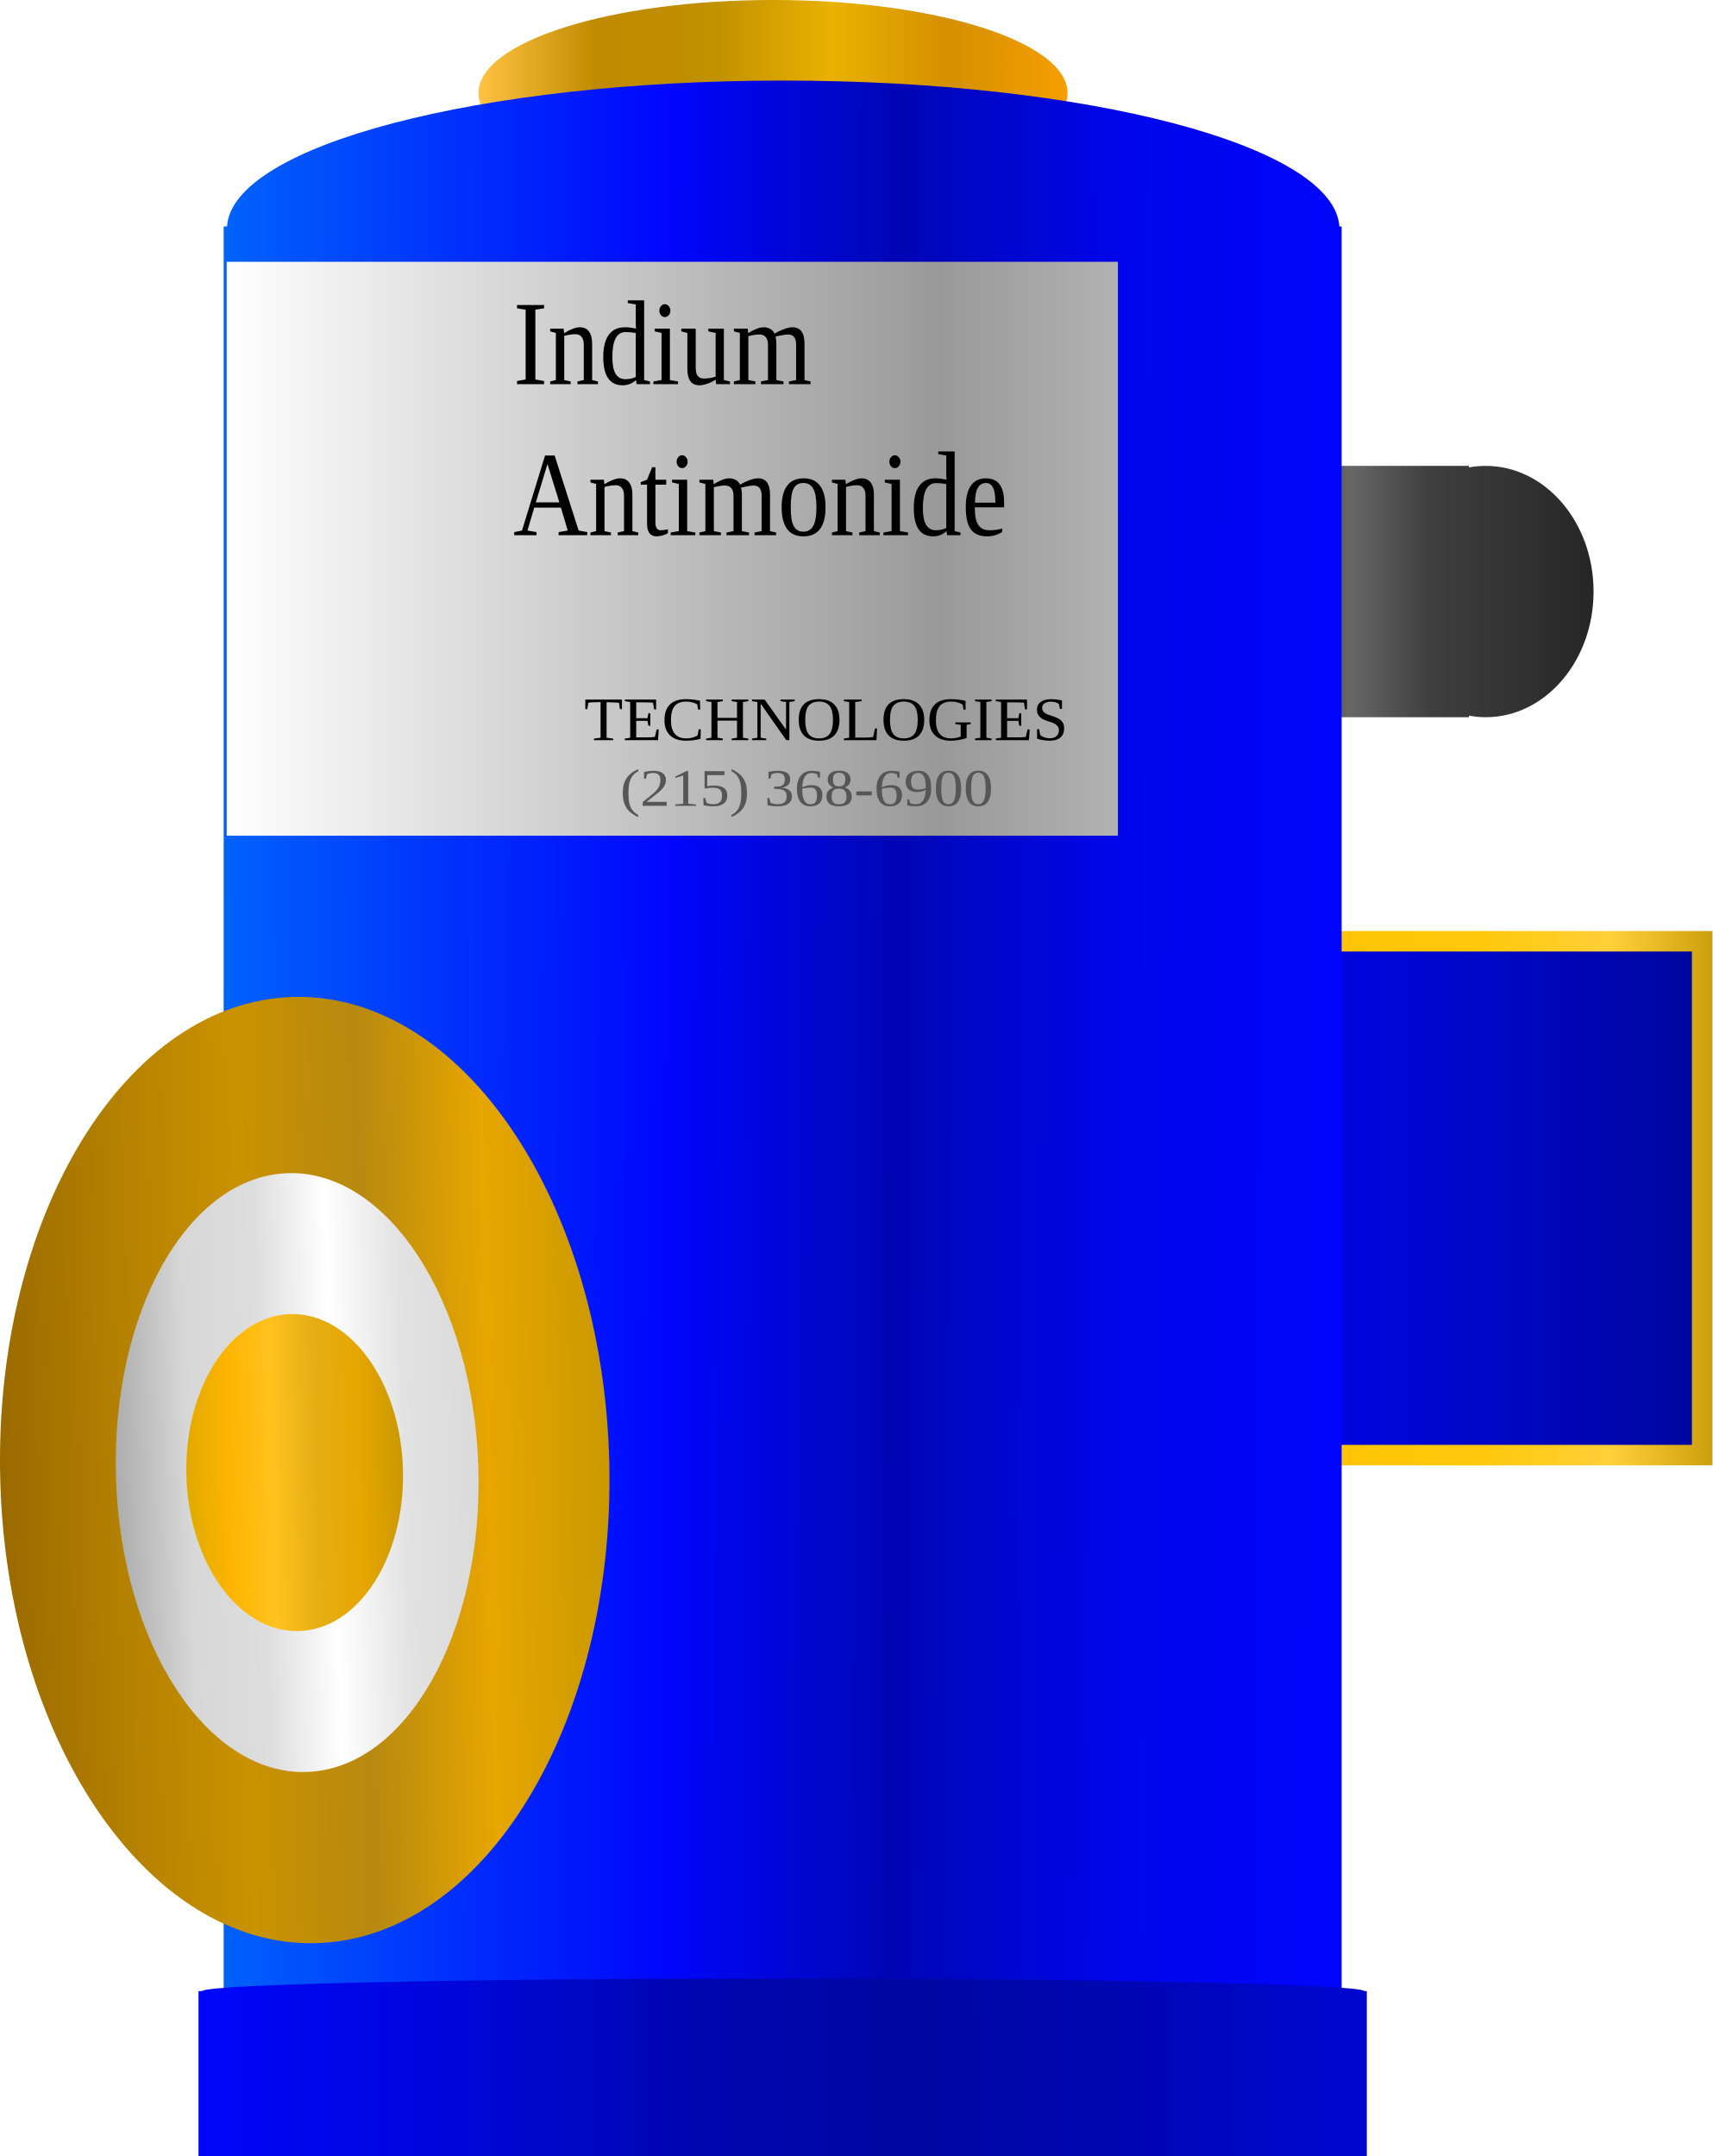
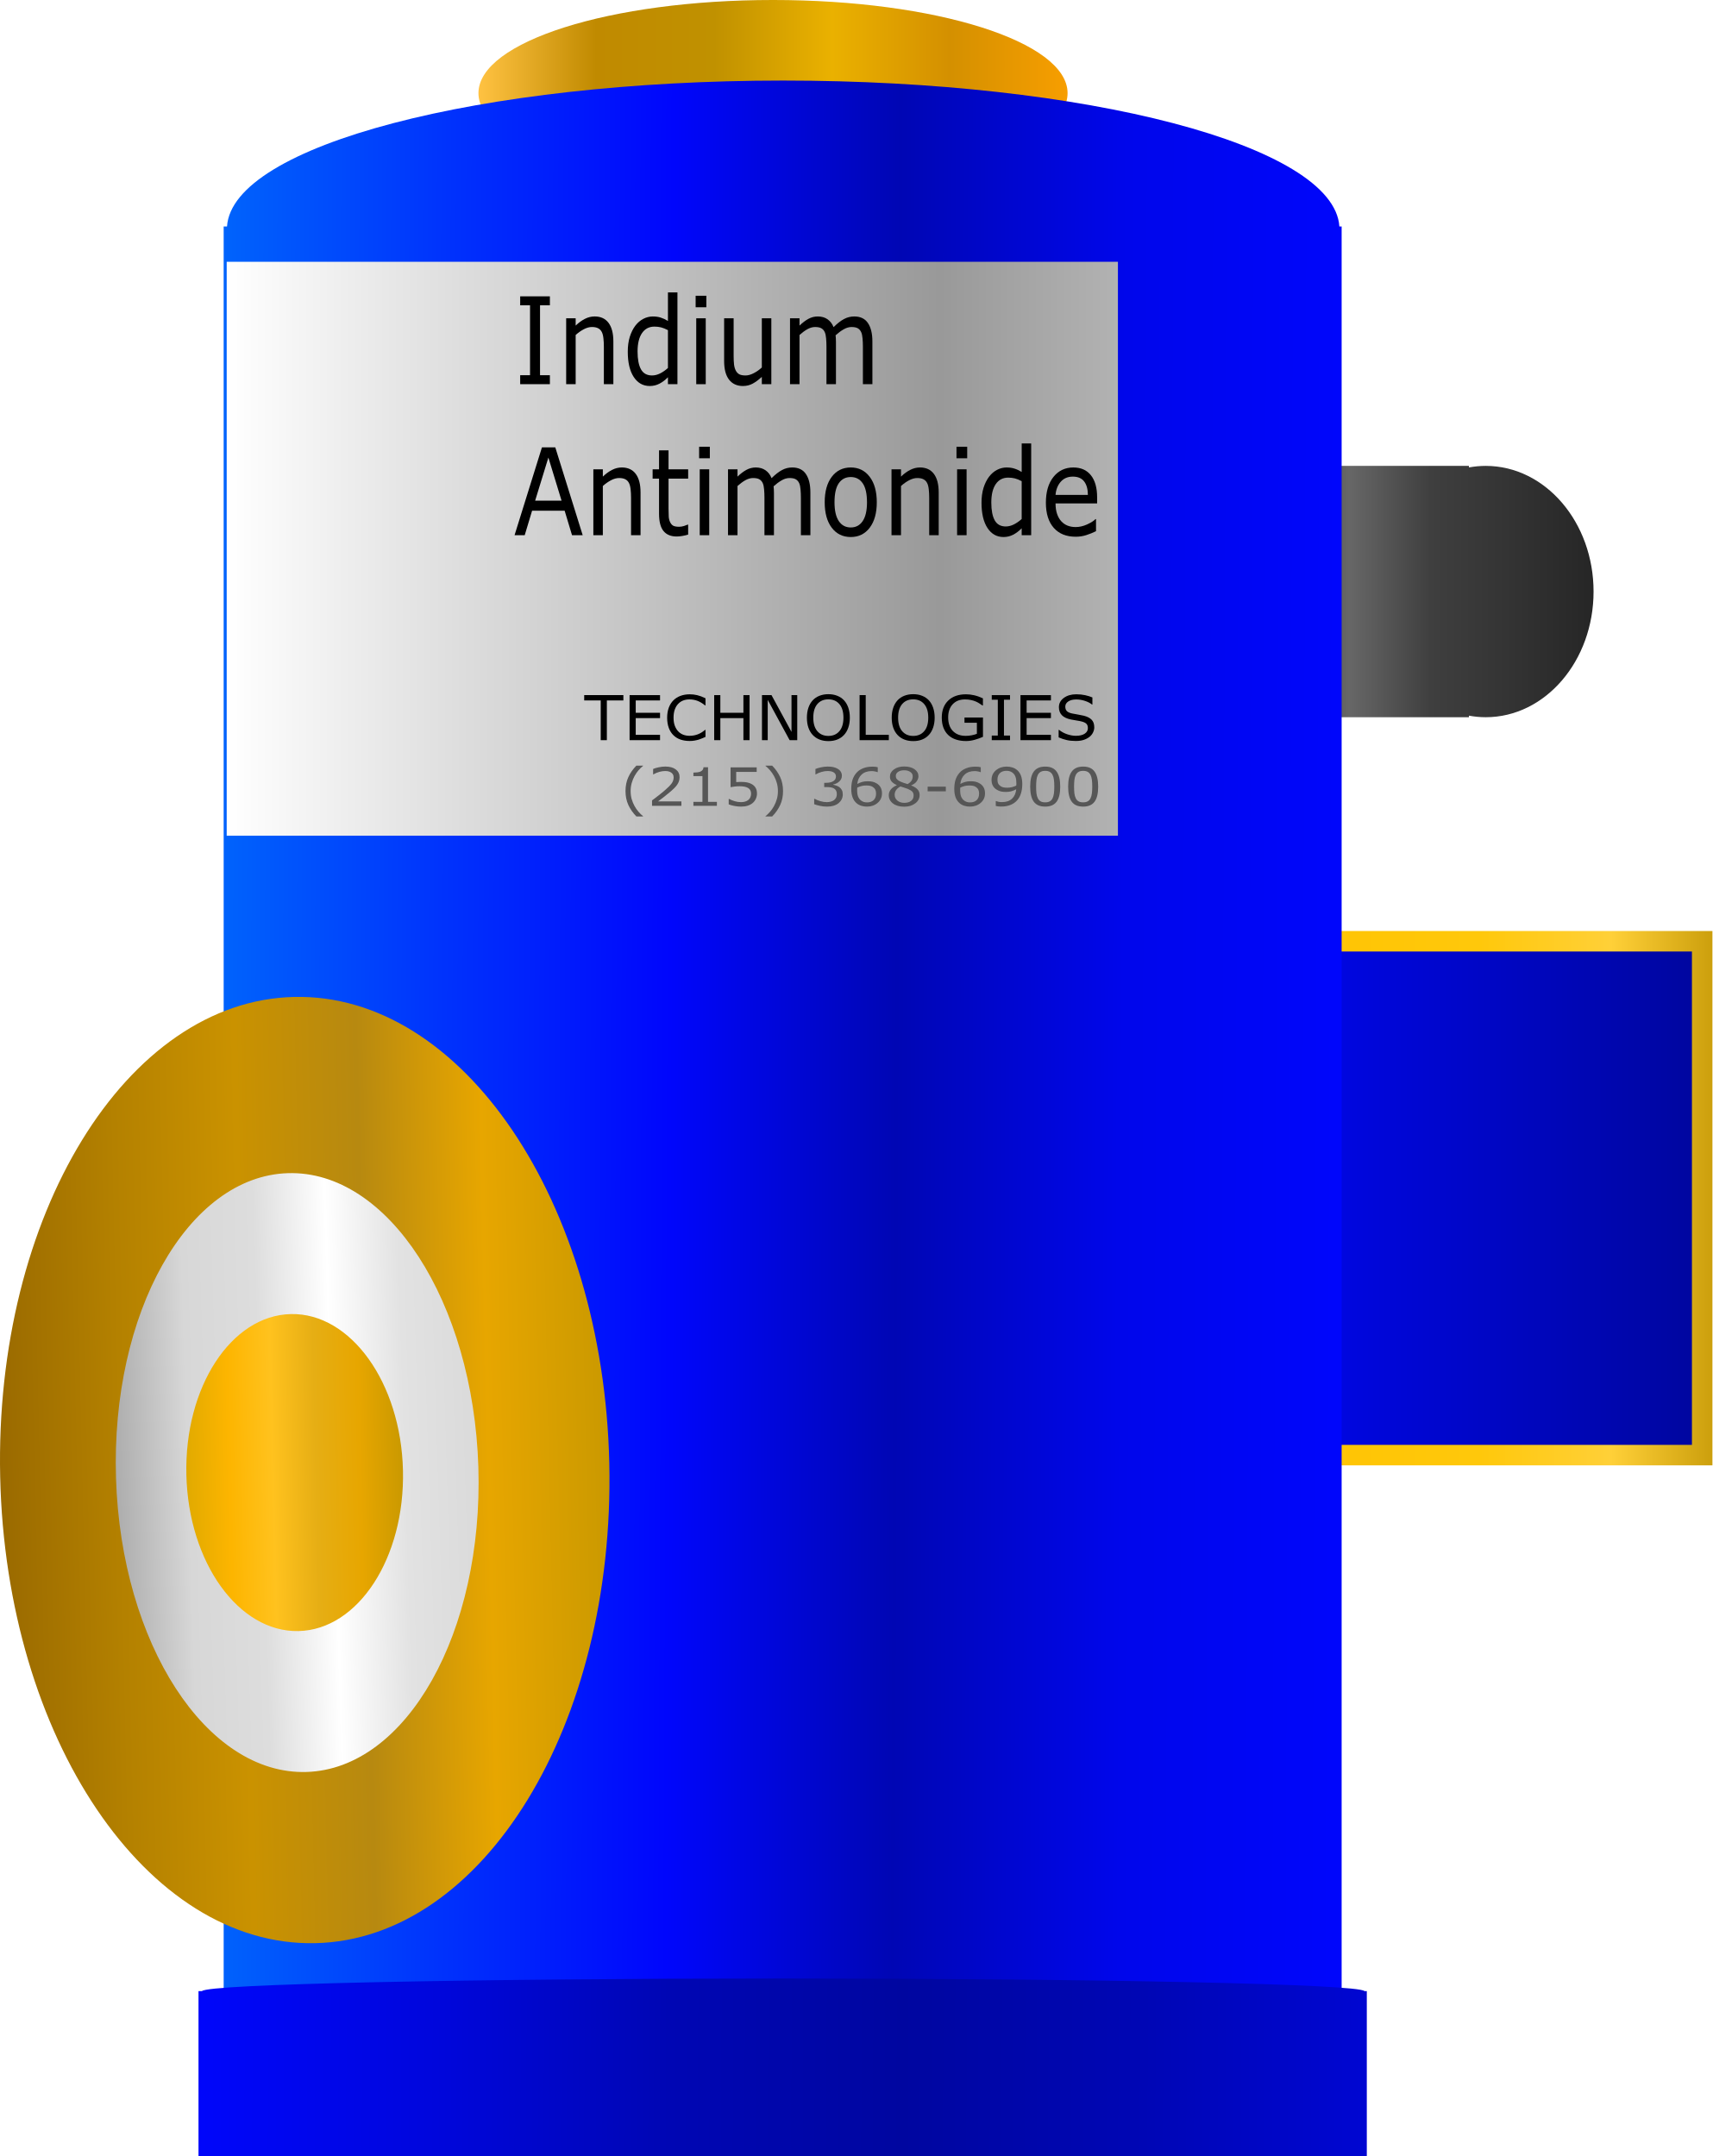
<svg xmlns="http://www.w3.org/2000/svg" xmlns:xlink="http://www.w3.org/1999/xlink" width="238.24" height="300" viewBox="0 0 238.24 300" version="1.1" id="svg4511">
  <defs id="defs4508">
    <linearGradient id="linearGradient73318">
      <stop style="stop-color:#0006fa;stop-opacity:1;" offset="0" id="stop73306" />
      <stop style="stop-color:#0006dc;stop-opacity:1;" offset="0.201" id="stop73308" />
      <stop style="stop-color:#0006b4;stop-opacity:1;" offset="0.4" id="stop73310" />
      <stop style="stop-color:#0006a0;stop-opacity:1;" offset="0.6" id="stop73312" />
      <stop style="stop-color:#0006b4;stop-opacity:1;" offset="0.8" id="stop73314" />
      <stop style="stop-color:#0006d2;stop-opacity:1;" offset="1" id="stop73316" />
    </linearGradient>
    <linearGradient id="linearGradient73304">
      <stop style="stop-color:#0064fc;stop-opacity:1;" offset="0" id="stop73292" />
      <stop style="stop-color:#0032fc;stop-opacity:1;" offset="0.201" id="stop73294" />
      <stop style="stop-color:#0006fc;stop-opacity:1;" offset="0.4" id="stop73296" />
      <stop style="stop-color:#0006b4;stop-opacity:1;" offset="0.6" id="stop73298" />
      <stop style="stop-color:#0006eb;stop-opacity:1;" offset="0.8" id="stop73300" />
      <stop style="stop-color:#0006fc;stop-opacity:1;" offset="1" id="stop73302" />
    </linearGradient>
    <linearGradient id="linearGradient73290">
      <stop style="stop-color:#0006ff;stop-opacity:1;" offset="0" id="stop73278" />
      <stop style="stop-color:#0006f0;stop-opacity:1;" offset="0.2" id="stop73280" />
      <stop style="stop-color:#0006dc;stop-opacity:1;" offset="0.4" id="stop73282" />
      <stop style="stop-color:#0006c8;stop-opacity:1;" offset="0.6" id="stop73284" />
      <stop style="stop-color:#0006b4;stop-opacity:1;" offset="0.8" id="stop73286" />
      <stop style="stop-color:#0006a0;stop-opacity:1;" offset="1" id="stop73288" />
    </linearGradient>
    <linearGradient id="linearGradient51871">
      <stop style="stop-color:#000000;stop-opacity:1;" offset="0" id="stop51867" />
      <stop style="stop-color:#676767;stop-opacity:1;" offset="0.4" id="stop51875" />
      <stop style="stop-color:#3f3f3f;stop-opacity:1;" offset="0.6" id="stop51877" />
      <stop style="stop-color:#333333;stop-opacity:1;" offset="0.8" id="stop51879" />
      <stop style="stop-color:#262626;stop-opacity:1;" offset="1" id="stop51869" />
    </linearGradient>
    <linearGradient id="linearGradient48050">
      <stop style="stop-color:#fac000;stop-opacity:1;" offset="0" id="stop48046" />
      <stop style="stop-color:#ffd645;stop-opacity:1;" offset="0.2" id="stop48054" />
      <stop style="stop-color:#ffc505;stop-opacity:1;" offset="0.4" id="stop48056" />
      <stop style="stop-color:#ffc80b;stop-opacity:1;" offset="0.6" id="stop48058" />
      <stop style="stop-color:#ffd038;stop-opacity:1;" offset="0.8" id="stop48060" />
      <stop style="stop-color:#bd9100;stop-opacity:1;" offset="1" id="stop48048" />
    </linearGradient>
    <rect x="168.311" y="138.954" width="120.362" height="45.013" id="rect41333" />
    <rect x="194.732" y="140.911" width="116.448" height="40.121" id="rect35313" />
    <rect x="157.547" y="104.705" width="147.761" height="87.091" id="rect32089" />
    <linearGradient id="linearGradient30571">
      <stop style="stop-color:#ffffff;stop-opacity:1;" offset="0" id="stop30567" />
      <stop style="stop-color:#e5e5e5;stop-opacity:1;" offset="0.201" id="stop30575" />
      <stop style="stop-color:#cccccc;stop-opacity:1;" offset="0.4" id="stop30577" />
      <stop style="stop-color:#b2b2b2;stop-opacity:1;" offset="0.6" id="stop30579" />
      <stop style="stop-color:#999999;stop-opacity:1;" offset="0.8" id="stop30581" />
      <stop style="stop-color:#b2b2b2;stop-opacity:1;" offset="1" id="stop30569" />
    </linearGradient>
    <linearGradient id="linearGradient26823">
      <stop style="stop-color:#e1aa00;stop-opacity:1;" offset="0" id="stop26811" />
      <stop style="stop-color:#fdb500;stop-opacity:1;" offset="0.2" id="stop26813" />
      <stop style="stop-color:#ffc21e;stop-opacity:1;" offset="0.4" id="stop26815" />
      <stop style="stop-color:#e6ae14;stop-opacity:1;" offset="0.6" id="stop26817" />
      <stop style="stop-color:#e7a600;stop-opacity:1;" offset="0.802" id="stop26819" />
      <stop style="stop-color:#ca9900;stop-opacity:1;" offset="1" id="stop26821" />
    </linearGradient>
    <linearGradient id="linearGradient23891">
      <stop style="stop-color:#adadad;stop-opacity:1;" offset="0" id="stop23887" />
      <stop style="stop-color:#d7d7d7;stop-opacity:1;" offset="0.2" id="stop23895" />
      <stop style="stop-color:#dddddd;stop-opacity:1;" offset="0.4" id="stop23897" />
      <stop style="stop-color:#ffffff;stop-opacity:1;" offset="0.6" id="stop23899" />
      <stop style="stop-color:#e2e2e2;stop-opacity:1;" offset="0.8" id="stop23901" />
      <stop style="stop-color:#dadada;stop-opacity:1;" offset="1" id="stop23889" />
    </linearGradient>
    <linearGradient id="linearGradient17339">
      <stop style="stop-color:#9a6a00;stop-opacity:1;" offset="0" id="stop17335" />
      <stop style="stop-color:#b48100;stop-opacity:1;" offset="0.2" id="stop17343" />
      <stop style="stop-color:#ca9200;stop-opacity:1;" offset="0.4" id="stop17345" />
      <stop style="stop-color:#b78910;stop-opacity:1;" offset="0.6" id="stop17347" />
      <stop style="stop-color:#e7a600;stop-opacity:1;" offset="0.802" id="stop17349" />
      <stop style="stop-color:#ca9900;stop-opacity:1;" offset="1" id="stop17337" />
    </linearGradient>
    <linearGradient id="linearGradient10014">
      <stop style="stop-color:#ffc242;stop-opacity:1;" offset="0" id="stop10010" />
      <stop style="stop-color:#c08a00;stop-opacity:1;" offset="0.2" id="stop10018" />
      <stop style="stop-color:#c09100;stop-opacity:1;" offset="0.4" id="stop10020" />
      <stop style="stop-color:#eab100;stop-opacity:1;" offset="0.6" id="stop10022" />
      <stop style="stop-color:#d49000;stop-opacity:1;" offset="0.8" id="stop10024" />
      <stop style="stop-color:#f79e00;stop-opacity:1;" offset="1" id="stop10012" />
    </linearGradient>
    <linearGradient xlink:href="#linearGradient73304" id="linearGradient5174" x1="37.283" y1="64.209" x2="95.537" y2="64.468" gradientUnits="userSpaceOnUse" gradientTransform="matrix(2.705673,0,0,2.705673,-44.59358,-17.66453)" />
    <linearGradient xlink:href="#linearGradient73318" id="linearGradient7094" x1="36.506" y1="116.509" x2="96.573" y2="116.768" gradientUnits="userSpaceOnUse" gradientTransform="matrix(2.705673,0,0,2.705673,-44.59358,-17.66453)" />
    <linearGradient xlink:href="#linearGradient10014" id="linearGradient10016" x1="50.746" y1="15.146" x2="81.038" y2="15.146" gradientUnits="userSpaceOnUse" gradientTransform="matrix(2.705673,0,0,2.705673,-44.59358,-17.66453)" />
    <linearGradient xlink:href="#linearGradient17339" id="linearGradient17341" x1="24.228" y1="86.866" x2="55.556" y2="86.866" gradientUnits="userSpaceOnUse" gradientTransform="matrix(2.705673,0,0,2.705673,-44.18972,-18.65184)" />
    <linearGradient xlink:href="#linearGradient23891" id="linearGradient23893" x1="29.39" y1="87.342" x2="48.031" y2="87.342" gradientUnits="userSpaceOnUse" gradientTransform="matrix(2.705673,0,0,2.705673,-44.01881,-19.05169)" />
    <linearGradient xlink:href="#linearGradient26823" id="linearGradient26083" gradientUnits="userSpaceOnUse" x1="24.228" y1="86.866" x2="55.556" y2="86.866" gradientTransform="matrix(0.962103,0,0,0.906456,23.66008,137.8786)" />
    <linearGradient xlink:href="#linearGradient30571" id="linearGradient30573" x1="37.801" y1="38.577" x2="83.627" y2="38.577" gradientUnits="userSpaceOnUse" gradientTransform="matrix(2.705673,0,0,2.705673,-44.59358,-17.66453)" />
    <linearGradient xlink:href="#linearGradient73290" id="linearGradient47287" x1="84.663" y1="71.977" x2="113.143" y2="71.977" gradientUnits="userSpaceOnUse" gradientTransform="matrix(2.705673,0,0,2.705673,-44.59358,-17.66453)" />
    <linearGradient xlink:href="#linearGradient48050" id="linearGradient48052" x1="82.088" y1="71.977" x2="115.718" y2="71.977" gradientUnits="userSpaceOnUse" gradientTransform="matrix(2.705673,0,0,2.705673,-44.59358,-17.66453)" />
    <linearGradient xlink:href="#linearGradient51871" id="linearGradient51873" x1="87.133" y1="40.778" x2="108.084" y2="40.778" gradientUnits="userSpaceOnUse" gradientTransform="matrix(2.705673,0,0,2.705673,-44.59358,-17.66453)" />
  </defs>
  <g id="insb" transform="translate(-26.14427,-10.35634)">
    <path id="rect49618" style="fill:url(#linearGradient51873);fill-opacity:1;stroke:none;stroke-width:6.723;stroke-linecap:square;stroke-dasharray:none;stroke-opacity:1;paint-order:markers stroke fill" d="m 191.159,75.182 v 34.973 h 39.349 v -0.217 a 15.006,17.486 0 0 0 2.333,0.217 15.006,17.486 0 0 0 15.006,-17.486 15.006,17.486 0 0 0 -15.006,-17.486 15.006,17.486 0 0 0 -2.333,0.215 v -0.215 z" />
    <rect style="fill:url(#linearGradient47287);fill-opacity:1;stroke:url(#linearGradient48052);stroke-width:5.701;stroke-linecap:square;stroke-dasharray:none;stroke-opacity:1;paint-order:markers stroke fill" id="rect44375" width="77.057" height="68.651" x="184.477" y="142.755" />
    <ellipse style="fill:url(#linearGradient10016);fill-opacity:1;stroke-width:13.785;stroke-linecap:square;paint-order:markers stroke fill" id="path9282" cx="133.689" cy="23.316" rx="40.981" ry="12.96" />
    <path id="rect4995" style="fill:url(#linearGradient5174);fill-opacity:1;stroke-width:19.155;stroke-linecap:square;paint-order:markers stroke fill" d="M 135.09,21.565 A 77.408,20.665 0 0 0 57.728,41.866 H 57.262 V 308.255 H 212.799 V 41.866 H 212.484 A 77.408,20.665 0 0 0 135.09,21.565 Z" />
    <path id="path5000" style="fill:url(#linearGradient7094);fill-opacity:1;stroke-width:5.747;stroke-linecap:square;paint-order:markers stroke fill" d="m 135.093,285.661 a 80.894,1.78 0 0 0 -80.846,1.749 h -0.487 v 22.946 H 216.301 v -22.946 h -0.329 a 80.894,1.78 0 0 0 -80.88,-1.749 z" />
    <ellipse style="fill:url(#linearGradient17341);fill-opacity:1;stroke-width:18.388;stroke-linecap:square;paint-order:markers stroke fill" id="path12977" cx="63.745" cy="216.38" rx="42.382" ry="65.849" transform="rotate(-1.27426)" />
    <ellipse style="fill:url(#linearGradient23893);fill-opacity:1;stroke-width:22.659;stroke-linecap:square;paint-order:markers stroke fill" id="path21707" cx="60.719" cy="217.266" rx="25.219" ry="41.681" transform="rotate(-1.793703)" />
    <ellipse style="fill:url(#linearGradient26083);fill-opacity:1;stroke-width:6.347;stroke-linecap:square;paint-order:markers stroke fill" id="ellipse26081" cx="62.04" cy="216.619" rx="15.07" ry="22.061" transform="matrix(0.9997805,-0.02095131,0.02360404,0.9997214,0,0)" />
    <rect style="fill:url(#linearGradient30573);fill-opacity:1;stroke-width:16.123;stroke-linecap:square;paint-order:markers stroke fill" id="rect28387" width="123.992" height="79.859" x="57.683" y="46.783" />
-     <text xml:space="preserve" transform="scale(0.2645833)" id="text32087" style="font-size:13.333px;white-space:pre;shape-inside:url(#rect32089);display:inline;fill:#ffff00;stroke-width:21.518;stroke-linecap:square;paint-order:markers stroke fill" />
-     <text xml:space="preserve" style="font-size:8.732px;fill:#000000;fill-opacity:1;stroke-width:14.093;stroke-linecap:square;paint-order:markers stroke fill" x="106.036" y="114.826" id="text32821" transform="scale(1.013046,0.9871216)">
-       <tspan id="tspan32819" style="fill:#000000;fill-opacity:1;stroke-width:14.093" x="106.036" y="114.826">TECHNOLOGIES</tspan>
-     </text>
-     <text xml:space="preserve" transform="matrix(0.6229683,0,0,0.551851,-8.878927,38.00622)" id="text35311" style="font-size:13.333px;white-space:pre;shape-inside:url(#rect35313);display:inline;fill:#565656;fill-opacity:1;stroke-width:21.518;stroke-linecap:square;paint-order:markers stroke fill">
-       <tspan x="194.732" y="153.076" id="tspan73472">(215) 368-6900</tspan>
-     </text>
-     <text xml:space="preserve" transform="matrix(1.079895,0,0,1.260754,-84.20731,-126.7104)" id="text41331" style="font-size:13.333px;white-space:pre;shape-inside:url(#rect41333);display:inline;fill:#000000;fill-opacity:1;stroke-width:21.518;stroke-linecap:square;paint-order:markers stroke fill">
-       <tspan x="168.311" y="151.119" id="tspan73474">Indium </tspan>
-       <tspan x="168.311" y="167.786" id="tspan73476">Antimonide</tspan>
-     </text>
+     <g aria-label="TECHNOLOGIES" transform="scale(1.013046,0.9871216)" id="text32821" style="font-size:8.732px;stroke-width:14.093;stroke-linecap:square;paint-order:markers stroke fill">
+       <path d="m 111.417,109.227 h -2.268 v 5.598 h -0.844 v -5.598 h -2.268 v -0.75 h 5.381 z" id="path974" />
+       <path d="m 116.453,114.826 h -4.183 v -6.349 h 4.183 v 0.75 h -3.339 v 1.74 h 3.339 v 0.75 h -3.339 v 2.358 h 3.339 z" id="path976" />
+       <path d="m 122.695,114.365 q -0.235,0.102 -0.426,0.192 -0.188,0.09 -0.495,0.188 -0.26,0.081 -0.567,0.136 -0.303,0.06 -0.669,0.06 -0.691,0 -1.258,-0.192 -0.563,-0.196 -0.981,-0.61 -0.409,-0.405 -0.64,-1.028 -0.23,-0.627 -0.23,-1.454 0,-0.785 0.222,-1.403 0.222,-0.618 0.64,-1.045 0.405,-0.414 0.976,-0.631 0.576,-0.217 1.275,-0.217 0.512,0 1.019,0.124 0.512,0.124 1.134,0.435 v 1.002 h -0.064 q -0.524,-0.439 -1.04,-0.64 -0.516,-0.2 -1.104,-0.2 -0.482,0 -0.87,0.158 -0.384,0.153 -0.686,0.482 -0.294,0.32 -0.461,0.81 -0.162,0.486 -0.162,1.126 0,0.669 0.179,1.151 0.183,0.482 0.469,0.785 0.298,0.316 0.695,0.469 0.401,0.149 0.844,0.149 0.61,0 1.143,-0.209 0.533,-0.209 0.998,-0.627 h 0.06 z" id="path978" />
+       <path d="m 128.746,114.826 h -0.844 v -3.108 h -3.168 v 3.108 h -0.844 v -6.349 h 0.844 v 2.49 h 3.168 v -2.49 h 0.844 z" id="path980" />
+       <path d="m 135.295,114.826 h -1.045 l -3.01,-5.679 v 5.679 h -0.789 v -6.349 h 1.309 l 2.746,5.185 v -5.185 h 0.789 z" id="path982" />
+       <path d="m 141.716,109.206 q 0.388,0.426 0.593,1.045 0.209,0.618 0.209,1.403 0,0.785 -0.213,1.407 -0.209,0.618 -0.588,1.032 -0.392,0.431 -0.93,0.648 -0.533,0.217 -1.219,0.217 -0.669,0 -1.219,-0.222 -0.546,-0.222 -0.93,-0.644 -0.384,-0.422 -0.593,-1.036 -0.205,-0.614 -0.205,-1.403 0,-0.776 0.205,-1.39 0.205,-0.618 0.597,-1.057 0.375,-0.418 0.93,-0.64 0.559,-0.222 1.215,-0.222 0.682,0 1.224,0.226 0.546,0.222 0.925,0.635 z m -0.077,2.447 q 0,-1.237 -0.554,-1.906 -0.554,-0.674 -1.514,-0.674 -0.968,0 -1.522,0.674 -0.55,0.669 -0.55,1.906 0,1.249 0.563,1.914 0.563,0.661 1.509,0.661 0.947,0 1.505,-0.661 0.563,-0.665 0.563,-1.914 z" id="path984" />
+       <path d="m 147.873,114.826 h -4.017 v -6.349 h 0.844 v 5.598 h 3.172 z" id="path986" />
+       <path d="m 153.365,109.206 q 0.388,0.426 0.593,1.045 0.209,0.618 0.209,1.403 0,0.785 -0.213,1.407 -0.209,0.618 -0.588,1.032 -0.392,0.431 -0.93,0.648 -0.533,0.217 -1.219,0.217 -0.669,0 -1.219,-0.222 -0.546,-0.222 -0.93,-0.644 -0.384,-0.422 -0.593,-1.036 -0.205,-0.614 -0.205,-1.403 0,-0.776 0.205,-1.39 0.205,-0.618 0.597,-1.057 0.375,-0.418 0.93,-0.64 0.559,-0.222 1.215,-0.222 0.682,0 1.224,0.226 0.546,0.222 0.925,0.635 z m -0.077,2.447 q 0,-1.237 -0.554,-1.906 -0.554,-0.674 -1.514,-0.674 -0.968,0 -1.522,0.674 -0.55,0.669 -0.55,1.906 0,1.249 0.563,1.914 0.563,0.661 1.509,0.661 0.947,0 1.505,-0.661 0.563,-0.665 0.563,-1.914 z" id="path988" />
+       <path d="m 160.802,114.357 q -0.52,0.239 -1.138,0.418 -0.614,0.175 -1.19,0.175 -0.742,0 -1.36,-0.205 -0.618,-0.205 -1.053,-0.614 -0.439,-0.414 -0.678,-1.032 -0.239,-0.623 -0.239,-1.454 0,-1.522 0.887,-2.401 0.891,-0.883 2.443,-0.883 0.542,0 1.104,0.132 0.567,0.128 1.219,0.439 v 1.002 h -0.077 q -0.132,-0.102 -0.384,-0.269 -0.252,-0.166 -0.495,-0.277 -0.294,-0.132 -0.669,-0.217 -0.371,-0.089 -0.844,-0.089 -1.066,0 -1.688,0.686 -0.618,0.682 -0.618,1.851 0,1.232 0.648,1.919 0.648,0.682 1.765,0.682 0.409,0 0.814,-0.081 0.409,-0.081 0.716,-0.209 v -1.556 h -1.701 v -0.742 h 2.537 z" id="path990" />
+       <path d="m 164.515,114.826 h -2.507 v -0.648 h 0.831 v -5.053 h -0.831 v -0.648 h 2.507 v 0.648 h -0.831 v 5.053 h 0.831 z" id="path992" />
+       <path d="m 170.135,114.826 h -4.183 v -6.349 h 4.183 v 0.75 h -3.339 v 1.74 h 3.339 v 0.75 h -3.339 v 2.358 h 3.339 z" id="path994" />
+       <path d="m 176.088,113.014 q 0,0.371 -0.175,0.733 -0.171,0.362 -0.482,0.614 -0.341,0.273 -0.797,0.426 -0.452,0.153 -1.092,0.153 -0.686,0 -1.237,-0.128 -0.546,-0.128 -1.113,-0.379 v -1.057 h 0.06 q 0.482,0.401 1.113,0.618 0.631,0.217 1.185,0.217 0.785,0 1.219,-0.294 0.439,-0.294 0.439,-0.785 0,-0.422 -0.209,-0.623 -0.205,-0.2 -0.627,-0.311 -0.32,-0.085 -0.695,-0.141 -0.371,-0.055 -0.789,-0.141 -0.844,-0.179 -1.254,-0.61 -0.405,-0.435 -0.405,-1.13 0,-0.797 0.674,-1.305 0.674,-0.512 1.71,-0.512 0.669,0 1.228,0.128 0.559,0.128 0.989,0.316 v 0.998 h -0.06 q -0.362,-0.307 -0.955,-0.507 -0.588,-0.205 -1.207,-0.205 -0.678,0 -1.092,0.281 -0.409,0.281 -0.409,0.725 0,0.397 0.205,0.623 0.205,0.226 0.721,0.345 0.273,0.06 0.776,0.145 0.503,0.085 0.853,0.175 0.708,0.188 1.066,0.567 0.358,0.379 0.358,1.062 z" id="path996" />
+     </g>
+     <g aria-label="(215) 368-6900" transform="matrix(0.6229683,0,0,0.551851,-8.878927,38.00622)" id="text35311" style="font-size:13.333px;white-space:pre;shape-inside:url(#rect35313);display:inline;fill:#565656;stroke-width:21.518;stroke-linecap:square;paint-order:markers stroke fill">
+       <path d="m 199.83,155.759 h -1.491 q -1.152,-1.322 -1.79,-2.884 -0.638,-1.562 -0.638,-3.522 0,-1.96 0.638,-3.522 0.638,-1.562 1.79,-2.884 h 1.491 v 0.065 q -0.527,0.475 -1.009,1.1 -0.475,0.618 -0.885,1.445 -0.391,0.801 -0.638,1.764 -0.241,0.964 -0.241,2.031 0,1.113 0.234,2.038 0.241,0.924 0.645,1.758 0.391,0.801 0.892,1.445 0.501,0.651 1.003,1.1 z" id="path999" />
+       <path d="m 208.398,153.076 h -6.562 v -1.361 q 0.684,-0.586 1.367,-1.172 0.69,-0.586 1.283,-1.165 1.25,-1.211 1.712,-1.921 0.462,-0.716 0.462,-1.543 0,-0.755 -0.501,-1.178 -0.495,-0.43 -1.387,-0.43 -0.592,0 -1.283,0.208 -0.69,0.208 -1.348,0.638 h -0.065 v -1.367 q 0.462,-0.228 1.23,-0.417 0.775,-0.189 1.497,-0.189 1.491,0 2.337,0.723 0.846,0.716 0.846,1.947 0,0.553 -0.143,1.035 -0.137,0.475 -0.41,0.905 -0.254,0.404 -0.599,0.794 -0.339,0.391 -0.827,0.866 -0.697,0.684 -1.439,1.328 -0.742,0.638 -1.387,1.185 h 5.215 z" id="path1001" />
+       <path d="m 216.321,153.076 h -5.247 v -0.99 h 2.018 v -6.497 h -2.018 v -0.885 q 0.41,0 0.879,-0.065 0.469,-0.072 0.71,-0.202 0.299,-0.163 0.469,-0.41 0.176,-0.254 0.202,-0.677 h 1.009 v 8.737 h 1.979 z" id="path1003" />
+       <path d="m 225.273,149.997 q 0,0.677 -0.247,1.296 -0.247,0.618 -0.677,1.042 -0.469,0.456 -1.12,0.703 -0.645,0.241 -1.497,0.241 -0.794,0 -1.53,-0.169 -0.736,-0.163 -1.243,-0.397 v -1.374 h 0.091 q 0.534,0.339 1.25,0.579 0.716,0.234 1.406,0.234 0.462,0 0.892,-0.13 0.436,-0.13 0.775,-0.456 0.286,-0.28 0.43,-0.671 0.15,-0.391 0.15,-0.905 0,-0.501 -0.176,-0.846 -0.169,-0.345 -0.475,-0.553 -0.339,-0.247 -0.827,-0.345 -0.482,-0.104 -1.081,-0.104 -0.573,0 -1.107,0.078 -0.527,0.078 -0.911,0.156 v -4.993 h 5.833 v 1.139 h -4.577 v 2.578 q 0.28,-0.026 0.573,-0.039 0.293,-0.013 0.508,-0.013 0.788,0 1.38,0.137 0.592,0.13 1.087,0.469 0.521,0.358 0.807,0.924 0.286,0.566 0.286,1.419 z" id="path1005" />
+       <path d="m 231.093,149.353 q 0,1.96 -0.638,3.522 -0.638,1.562 -1.79,2.884 h -1.491 v -0.065 q 0.501,-0.449 1.003,-1.1 0.508,-0.645 0.892,-1.445 0.404,-0.833 0.638,-1.758 0.241,-0.924 0.241,-2.038 0,-1.068 -0.241,-2.031 -0.241,-0.964 -0.638,-1.764 -0.41,-0.827 -0.892,-1.445 -0.475,-0.625 -1.003,-1.1 v -0.065 h 1.491 q 1.152,1.322 1.79,2.884 0.638,1.562 0.638,3.522 z" id="path1007" />
+       <path d="m 243.717,148.409 q 0.312,0.28 0.514,0.703 0.202,0.423 0.202,1.094 0,0.664 -0.241,1.217 -0.241,0.553 -0.677,0.964 -0.488,0.456 -1.152,0.677 -0.658,0.215 -1.445,0.215 -0.807,0 -1.589,-0.195 -0.781,-0.189 -1.283,-0.417 v -1.361 h 0.098 q 0.553,0.365 1.302,0.605 0.749,0.241 1.445,0.241 0.41,0 0.872,-0.137 0.462,-0.137 0.749,-0.404 0.299,-0.286 0.443,-0.632 0.15,-0.345 0.15,-0.872 0,-0.521 -0.169,-0.859 -0.163,-0.345 -0.456,-0.54 -0.293,-0.202 -0.71,-0.273 -0.417,-0.078 -0.898,-0.078 h -0.586 v -1.081 h 0.456 q 0.99,0 1.576,-0.41 0.592,-0.417 0.592,-1.211 0,-0.352 -0.15,-0.612 -0.15,-0.267 -0.417,-0.436 -0.28,-0.169 -0.599,-0.234 -0.319,-0.065 -0.723,-0.065 -0.618,0 -1.315,0.221 -0.697,0.221 -1.315,0.625 h -0.065 v -1.361 q 0.462,-0.228 1.23,-0.417 0.775,-0.195 1.497,-0.195 0.71,0 1.25,0.13 0.54,0.13 0.977,0.417 0.469,0.312 0.71,0.755 0.241,0.443 0.241,1.035 0,0.807 -0.573,1.413 -0.566,0.599 -1.341,0.755 v 0.091 q 0.312,0.052 0.716,0.221 0.404,0.163 0.684,0.41 z" id="path1009" />
+       <path d="m 253.189,149.932 q 0,1.478 -0.977,2.415 -0.97,0.931 -2.383,0.931 -0.716,0 -1.302,-0.221 -0.586,-0.221 -1.035,-0.658 -0.56,-0.54 -0.866,-1.432 -0.299,-0.892 -0.299,-2.148 0,-1.289 0.273,-2.285 0.28,-0.996 0.885,-1.771 0.573,-0.736 1.478,-1.146 0.905,-0.417 2.109,-0.417 0.384,0 0.645,0.033 0.26,0.033 0.527,0.117 v 1.243 h -0.065 q -0.182,-0.098 -0.553,-0.182 -0.365,-0.091 -0.749,-0.091 -1.4,0 -2.233,0.879 -0.833,0.872 -0.97,2.363 0.547,-0.332 1.074,-0.501 0.534,-0.176 1.23,-0.176 0.618,0 1.087,0.117 0.475,0.111 0.97,0.456 0.573,0.397 0.859,1.003 0.293,0.605 0.293,1.471 z m -1.322,0.052 q 0,-0.605 -0.182,-1.003 -0.176,-0.397 -0.586,-0.69 -0.299,-0.208 -0.664,-0.273 -0.365,-0.065 -0.762,-0.065 -0.553,0 -1.029,0.13 -0.475,0.13 -0.977,0.404 -0.013,0.143 -0.019,0.28 -0.007,0.13 -0.007,0.332 0,1.029 0.208,1.628 0.215,0.592 0.586,0.938 0.299,0.286 0.645,0.423 0.352,0.13 0.762,0.13 0.944,0 1.484,-0.573 0.54,-0.579 0.54,-1.66 z" id="path1011" />
+       <path d="m 261.594,150.375 q 0,1.256 -0.983,2.09 -0.977,0.833 -2.461,0.833 -1.576,0 -2.513,-0.814 -0.931,-0.814 -0.931,-2.083 0,-0.807 0.469,-1.458 0.469,-0.658 1.322,-1.042 v -0.039 q -0.781,-0.417 -1.159,-0.911 -0.371,-0.495 -0.371,-1.237 0,-1.094 0.898,-1.823 0.898,-0.729 2.285,-0.729 1.452,0 2.318,0.697 0.866,0.697 0.866,1.771 0,0.658 -0.41,1.296 -0.41,0.632 -1.204,0.99 v 0.039 q 0.911,0.391 1.393,0.964 0.482,0.573 0.482,1.458 z m -1.543,-4.733 q 0,-0.697 -0.54,-1.107 -0.534,-0.417 -1.367,-0.417 -0.82,0 -1.348,0.391 -0.521,0.391 -0.521,1.055 0,0.469 0.26,0.814 0.267,0.339 0.801,0.605 0.241,0.117 0.69,0.306 0.456,0.189 0.885,0.312 0.645,-0.43 0.892,-0.892 0.247,-0.462 0.247,-1.068 z m 0.202,4.857 q 0,-0.599 -0.267,-0.957 -0.26,-0.365 -1.029,-0.729 -0.306,-0.143 -0.671,-0.267 -0.365,-0.124 -0.97,-0.345 -0.586,0.319 -0.944,0.866 -0.352,0.547 -0.352,1.237 0,0.879 0.605,1.452 0.605,0.573 1.536,0.573 0.951,0 1.517,-0.488 0.573,-0.488 0.573,-1.341 z" id="path1013" />
+       <path d="m 267.447,149.424 h -4.062 v -1.178 h 4.062 z" id="path1015" />
+       <path d="m 276.197,149.932 q 0,1.478 -0.977,2.415 -0.97,0.931 -2.383,0.931 -0.716,0 -1.302,-0.221 -0.586,-0.221 -1.035,-0.658 -0.56,-0.54 -0.866,-1.432 -0.299,-0.892 -0.299,-2.148 0,-1.289 0.273,-2.285 0.28,-0.996 0.885,-1.771 0.573,-0.736 1.478,-1.146 0.905,-0.417 2.109,-0.417 0.384,0 0.645,0.033 0.26,0.033 0.527,0.117 v 1.243 h -0.065 q -0.182,-0.098 -0.553,-0.182 -0.365,-0.091 -0.749,-0.091 -1.4,0 -2.233,0.879 -0.833,0.872 -0.97,2.363 0.547,-0.332 1.074,-0.501 0.534,-0.176 1.23,-0.176 0.618,0 1.087,0.117 0.475,0.111 0.97,0.456 0.573,0.397 0.859,1.003 0.293,0.605 0.293,1.471 z m -1.322,0.052 q 0,-0.605 -0.182,-1.003 -0.176,-0.397 -0.586,-0.69 -0.299,-0.208 -0.664,-0.273 -0.365,-0.065 -0.762,-0.065 -0.553,0 -1.029,0.13 -0.475,0.13 -0.977,0.404 -0.013,0.143 -0.019,0.28 -0.007,0.13 -0.007,0.332 0,1.029 0.208,1.628 0.215,0.592 0.586,0.938 0.299,0.286 0.645,0.423 0.352,0.13 0.762,0.13 0.944,0 1.484,-0.573 0.54,-0.579 0.54,-1.66 z" id="path1017" />
+       <path d="m 284.517,147.647 q 0,1.27 -0.293,2.305 -0.286,1.035 -0.872,1.764 -0.592,0.742 -1.484,1.146 -0.892,0.404 -2.096,0.404 -0.339,0 -0.638,-0.039 -0.299,-0.033 -0.534,-0.111 v -1.243 h 0.065 q 0.189,0.098 0.534,0.189 0.345,0.085 0.768,0.085 1.439,0 2.253,-0.859 0.82,-0.866 0.951,-2.383 -0.605,0.365 -1.139,0.521 -0.534,0.156 -1.165,0.156 -0.599,0 -1.087,-0.117 -0.482,-0.117 -0.97,-0.456 -0.573,-0.397 -0.866,-1.009 -0.286,-0.612 -0.286,-1.465 0,-1.484 0.977,-2.415 0.977,-0.931 2.383,-0.931 0.703,0 1.302,0.221 0.599,0.215 1.048,0.651 0.553,0.54 0.853,1.393 0.299,0.846 0.299,2.194 z m -1.315,-0.28 q 0,-1.009 -0.208,-1.621 -0.208,-0.612 -0.573,-0.951 -0.306,-0.293 -0.658,-0.417 -0.352,-0.13 -0.762,-0.13 -0.938,0 -1.484,0.586 -0.54,0.586 -0.54,1.647 0,0.618 0.176,1.009 0.176,0.391 0.592,0.684 0.293,0.202 0.645,0.273 0.352,0.065 0.781,0.065 0.508,0 1.029,-0.137 0.521,-0.137 0.977,-0.397 0.007,-0.137 0.013,-0.267 0.013,-0.137 0.013,-0.345 z" id="path1019" />
+       <path d="m 292.994,148.226 q 0,2.611 -0.82,3.835 -0.814,1.217 -2.533,1.217 -1.745,0 -2.552,-1.237 -0.801,-1.237 -0.801,-3.802 0,-2.585 0.814,-3.815 0.814,-1.237 2.539,-1.237 1.745,0 2.546,1.257 0.807,1.25 0.807,3.783 z m -1.712,2.956 q 0.228,-0.527 0.306,-1.237 0.085,-0.716 0.085,-1.719 0,-0.99 -0.085,-1.719 -0.078,-0.729 -0.312,-1.237 -0.228,-0.501 -0.625,-0.755 -0.391,-0.254 -1.009,-0.254 -0.612,0 -1.016,0.254 -0.397,0.254 -0.631,0.768 -0.221,0.482 -0.306,1.257 -0.078,0.775 -0.078,1.699 0,1.016 0.072,1.699 0.072,0.684 0.306,1.224 0.215,0.508 0.605,0.775 0.397,0.267 1.048,0.267 0.612,0 1.016,-0.254 0.404,-0.254 0.625,-0.768 z" id="path1021" />
+       <path d="m 301.47,148.226 q 0,2.611 -0.82,3.835 -0.814,1.217 -2.533,1.217 -1.745,0 -2.552,-1.237 -0.801,-1.237 -0.801,-3.802 0,-2.585 0.814,-3.815 0.814,-1.237 2.539,-1.237 1.745,0 2.546,1.257 0.807,1.25 0.807,3.783 z m -1.712,2.956 q 0.228,-0.527 0.306,-1.237 0.085,-0.716 0.085,-1.719 0,-0.99 -0.085,-1.719 -0.078,-0.729 -0.312,-1.237 -0.228,-0.501 -0.625,-0.755 -0.391,-0.254 -1.009,-0.254 -0.612,0 -1.016,0.254 -0.397,0.254 -0.632,0.768 -0.221,0.482 -0.306,1.257 -0.078,0.775 -0.078,1.699 0,1.016 0.072,1.699 0.072,0.684 0.306,1.224 0.215,0.508 0.605,0.775 0.397,0.267 1.048,0.267 0.612,0 1.016,-0.254 0.404,-0.254 0.625,-0.768 z" id="path1023" />
+     </g>
+     <g aria-label="Indium Antimonide" transform="matrix(1.079895,0,0,1.260754,-84.20731,-126.7104)" id="text41331" style="font-size:13.333px;white-space:pre;shape-inside:url(#rect41333);display:inline;stroke-width:21.518;stroke-linecap:square;paint-order:markers stroke fill">
+       <path d="m 173.031,151.119 h -3.828 v -0.99 h 1.27 v -7.715 h -1.27 v -0.99 h 3.828 v 0.99 h -1.27 v 7.715 h 1.27 z" id="path1026" />
+       <path d="m 181.208,151.119 h -1.224 v -4.141 q 0,-0.501 -0.059,-0.938 -0.059,-0.443 -0.215,-0.69 -0.163,-0.273 -0.469,-0.404 -0.306,-0.137 -0.794,-0.137 -0.501,0 -1.048,0.247 -0.547,0.247 -1.048,0.632 v 5.43 h -1.224 v -7.272 h 1.224 v 0.807 q 0.573,-0.475 1.185,-0.742 0.612,-0.267 1.257,-0.267 1.178,0 1.797,0.71 0.618,0.71 0.618,2.044 z" id="path1028" />
+       <path d="m 189.463,151.119 h -1.224 v -0.762 q -0.527,0.456 -1.1,0.71 -0.573,0.254 -1.243,0.254 -1.302,0 -2.07,-1.003 -0.762,-1.003 -0.762,-2.78 0,-0.924 0.26,-1.647 0.267,-0.723 0.716,-1.23 0.443,-0.495 1.029,-0.755 0.592,-0.26 1.224,-0.26 0.573,0 1.016,0.124 0.443,0.117 0.931,0.371 v -3.151 h 1.224 z m -1.224,-1.79 v -4.173 q -0.495,-0.221 -0.885,-0.306 -0.391,-0.085 -0.853,-0.085 -1.029,0 -1.602,0.716 -0.573,0.716 -0.573,2.031 0,1.296 0.443,1.973 0.443,0.671 1.419,0.671 0.521,0 1.055,-0.228 0.534,-0.234 0.996,-0.599 z" id="path1030" />
+       <path d="m 193.187,142.63 h -1.38 v -1.27 h 1.38 z m -0.078,8.49 h -1.224 v -7.272 h 1.224 z" id="path1032" />
+       <path d="m 201.559,151.119 h -1.224 v -0.807 q -0.618,0.488 -1.185,0.749 -0.566,0.26 -1.25,0.26 -1.146,0 -1.784,-0.697 -0.638,-0.703 -0.638,-2.057 v -4.72 h 1.224 v 4.141 q 0,0.553 0.052,0.951 0.052,0.391 0.221,0.671 0.176,0.286 0.456,0.417 0.28,0.13 0.814,0.13 0.475,0 1.035,-0.247 0.566,-0.247 1.055,-0.632 v -5.43 h 1.224 z" id="path1034" />
+       <path d="m 214.58,151.119 h -1.224 v -4.141 q 0,-0.469 -0.046,-0.905 -0.039,-0.436 -0.176,-0.697 -0.15,-0.28 -0.43,-0.423 -0.28,-0.143 -0.807,-0.143 -0.514,0 -1.029,0.26 -0.514,0.254 -1.029,0.651 0.019,0.15 0.033,0.352 0.013,0.195 0.013,0.391 v 4.655 h -1.224 v -4.141 q 0,-0.482 -0.046,-0.911 -0.039,-0.436 -0.176,-0.697 -0.15,-0.28 -0.43,-0.417 -0.28,-0.143 -0.807,-0.143 -0.501,0 -1.009,0.247 -0.501,0.247 -1.003,0.632 v 5.43 h -1.224 v -7.272 h 1.224 v 0.807 q 0.573,-0.475 1.139,-0.742 0.573,-0.267 1.217,-0.267 0.742,0 1.257,0.312 0.521,0.312 0.775,0.866 0.742,-0.625 1.354,-0.898 0.612,-0.28 1.309,-0.28 1.198,0 1.764,0.729 0.573,0.723 0.573,2.025 z" id="path1036" />
+       <path d="m 177.256,167.786 h -1.374 l -0.951,-2.702 h -4.193 l -0.951,2.702 h -1.309 l 3.529,-9.694 h 1.719 z m -2.721,-3.809 -1.699,-4.759 -1.706,4.759 z" id="path1038" />
+       <path d="m 184.71,167.786 h -1.224 v -4.141 q 0,-0.501 -0.059,-0.937 -0.059,-0.443 -0.215,-0.69 -0.163,-0.273 -0.469,-0.404 -0.306,-0.137 -0.794,-0.137 -0.501,0 -1.048,0.247 -0.547,0.247 -1.048,0.632 v 5.43 h -1.224 v -7.272 h 1.224 v 0.807 q 0.573,-0.475 1.185,-0.742 0.612,-0.267 1.257,-0.267 1.178,0 1.797,0.71 0.618,0.71 0.618,2.044 z" id="path1040" />
+       <path d="m 190.843,167.721 q -0.345,0.091 -0.755,0.15 -0.404,0.059 -0.723,0.059 -1.113,0 -1.693,-0.599 -0.579,-0.599 -0.579,-1.921 v -3.867 h -0.827 v -1.029 h 0.827 v -2.09 h 1.224 v 2.09 h 2.526 v 1.029 h -2.526 v 3.314 q 0,0.573 0.026,0.898 0.026,0.319 0.182,0.599 0.143,0.26 0.391,0.384 0.254,0.117 0.768,0.117 0.299,0 0.625,-0.085 0.326,-0.091 0.469,-0.15 h 0.065 z" id="path1042" />
+       <path d="m 193.636,159.297 h -1.38 v -1.27 h 1.38 z m -0.078,8.49 h -1.224 v -7.272 h 1.224 z" id="path1044" />
+       <path d="m 206.592,167.786 h -1.224 v -4.141 q 0,-0.469 -0.046,-0.905 -0.039,-0.436 -0.176,-0.697 -0.15,-0.28 -0.43,-0.423 -0.28,-0.143 -0.807,-0.143 -0.514,0 -1.029,0.26 -0.514,0.254 -1.029,0.651 0.019,0.15 0.033,0.352 0.013,0.195 0.013,0.391 v 4.655 h -1.224 v -4.141 q 0,-0.482 -0.046,-0.911 -0.039,-0.436 -0.176,-0.697 -0.15,-0.28 -0.43,-0.417 -0.28,-0.143 -0.807,-0.143 -0.501,0 -1.009,0.247 -0.501,0.247 -1.003,0.632 v 5.43 h -1.224 v -7.272 h 1.224 v 0.807 q 0.573,-0.475 1.139,-0.742 0.573,-0.267 1.217,-0.267 0.742,0 1.257,0.312 0.521,0.312 0.775,0.866 0.742,-0.625 1.354,-0.898 0.612,-0.28 1.309,-0.28 1.198,0 1.764,0.729 0.573,0.723 0.573,2.025 z" id="path1046" />
+       <path d="m 215.146,164.153 q 0,1.777 -0.911,2.806 -0.911,1.029 -2.441,1.029 -1.543,0 -2.454,-1.029 -0.905,-1.029 -0.905,-2.806 0,-1.777 0.905,-2.806 0.911,-1.035 2.454,-1.035 1.53,0 2.441,1.035 0.911,1.029 0.911,2.806 z m -1.263,0 q 0,-1.413 -0.553,-2.096 -0.553,-0.69 -1.536,-0.69 -0.996,0 -1.549,0.69 -0.547,0.684 -0.547,2.096 0,1.367 0.553,2.077 0.553,0.703 1.543,0.703 0.977,0 1.53,-0.697 0.56,-0.703 0.56,-2.083 z" id="path1048" />
+       <path d="m 223.122,167.786 h -1.224 v -4.141 q 0,-0.501 -0.059,-0.937 -0.059,-0.443 -0.215,-0.69 -0.163,-0.273 -0.469,-0.404 -0.306,-0.137 -0.794,-0.137 -0.501,0 -1.048,0.247 -0.547,0.247 -1.048,0.632 v 5.43 h -1.224 v -7.272 h 1.224 v 0.807 q 0.573,-0.475 1.185,-0.742 0.612,-0.267 1.257,-0.267 1.178,0 1.797,0.71 0.618,0.71 0.618,2.044 z" id="path1050" />
+       <path d="m 226.793,159.297 h -1.38 v -1.27 h 1.38 z m -0.078,8.49 h -1.224 v -7.272 h 1.224 z" id="path1052" />
+       <path d="m 235.036,167.786 h -1.224 v -0.762 q -0.527,0.456 -1.1,0.71 -0.573,0.254 -1.243,0.254 -1.302,0 -2.07,-1.003 -0.762,-1.003 -0.762,-2.78 0,-0.924 0.26,-1.647 0.267,-0.723 0.716,-1.23 0.443,-0.495 1.029,-0.755 0.592,-0.26 1.224,-0.26 0.573,0 1.016,0.124 0.443,0.117 0.931,0.371 v -3.151 h 1.224 z m -1.224,-1.79 v -4.173 q -0.495,-0.221 -0.885,-0.306 -0.391,-0.085 -0.853,-0.085 -1.029,0 -1.602,0.716 -0.573,0.716 -0.573,2.031 0,1.296 0.443,1.973 0.443,0.671 1.419,0.671 0.521,0 1.055,-0.228 0.534,-0.234 0.996,-0.599 z" id="path1054" />
+       <path d="m 243.532,164.277 h -5.358 q 0,0.671 0.202,1.172 0.202,0.495 0.553,0.814 0.339,0.312 0.801,0.469 0.469,0.156 1.029,0.156 0.742,0 1.491,-0.293 0.755,-0.299 1.074,-0.586 h 0.065 v 1.335 q -0.618,0.26 -1.263,0.436 -0.645,0.176 -1.354,0.176 -1.81,0 -2.826,-0.977 -1.016,-0.983 -1.016,-2.786 0,-1.784 0.97,-2.832 0.977,-1.048 2.565,-1.048 1.471,0 2.266,0.859 0.801,0.859 0.801,2.441 z m -1.191,-0.938 q -0.007,-0.964 -0.488,-1.491 -0.475,-0.527 -1.452,-0.527 -0.983,0 -1.569,0.579 -0.579,0.579 -0.658,1.439 z" id="path1056" />
+     </g>
  </g>
</svg>
